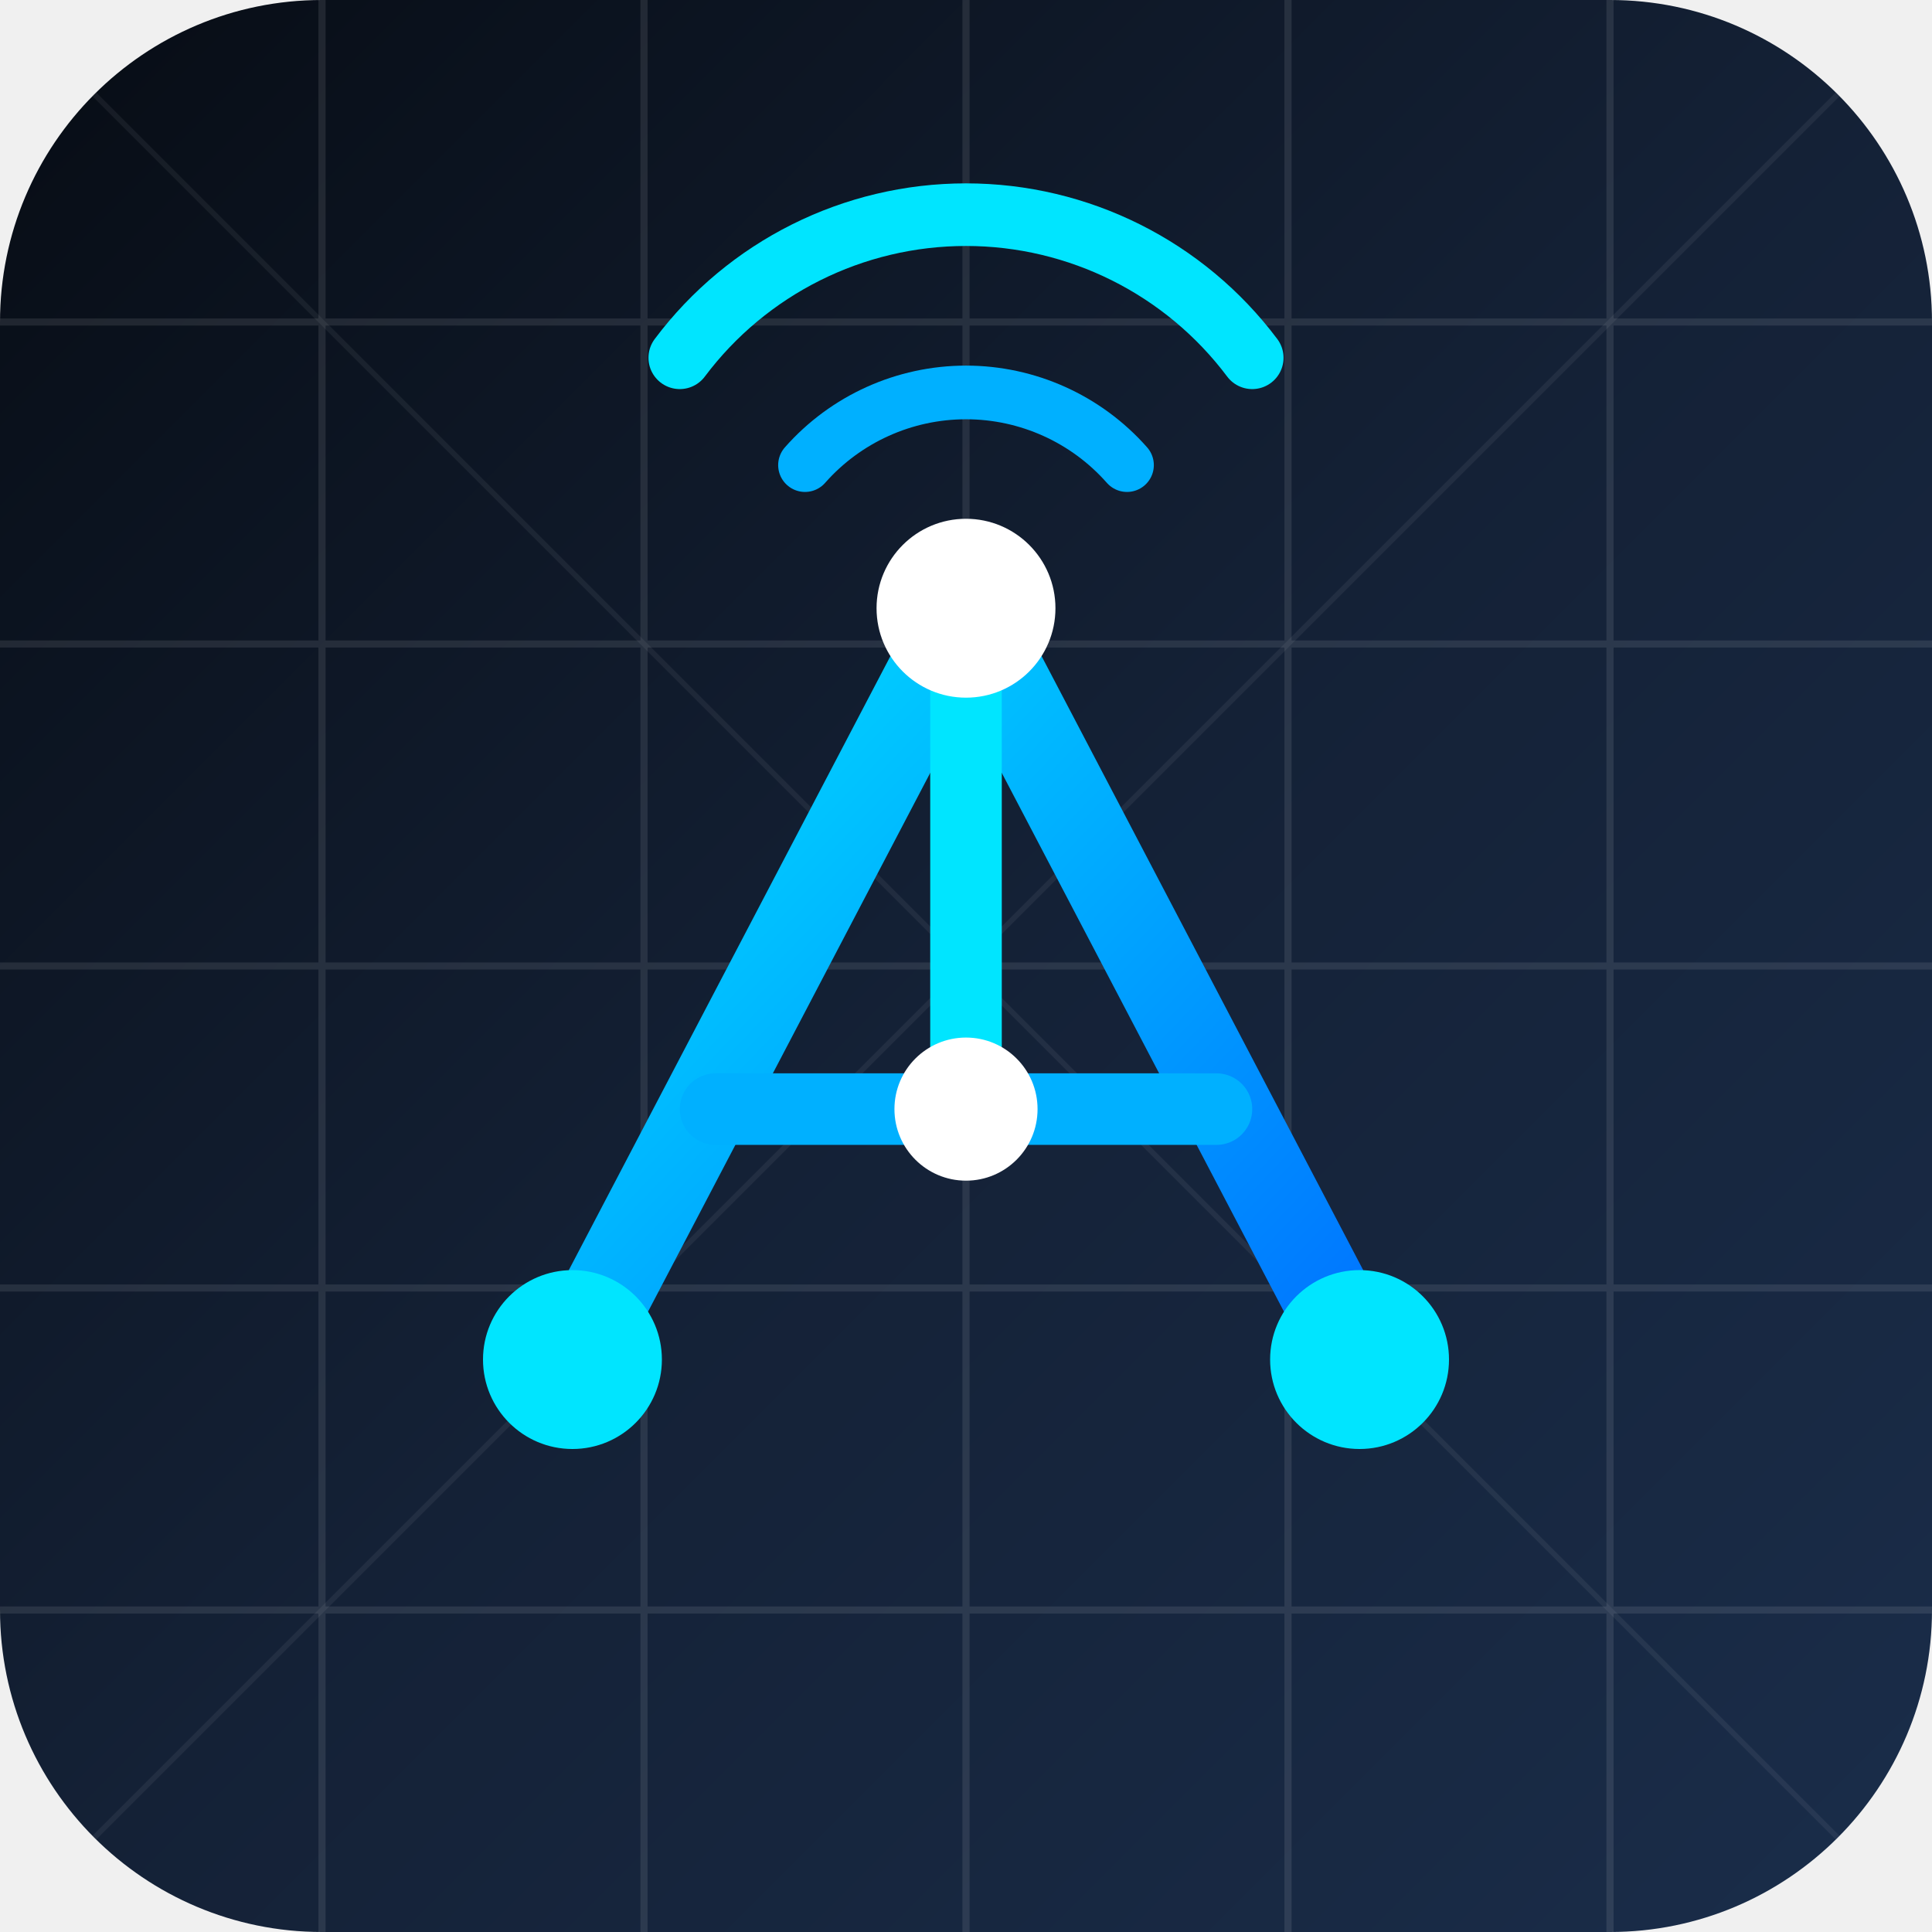
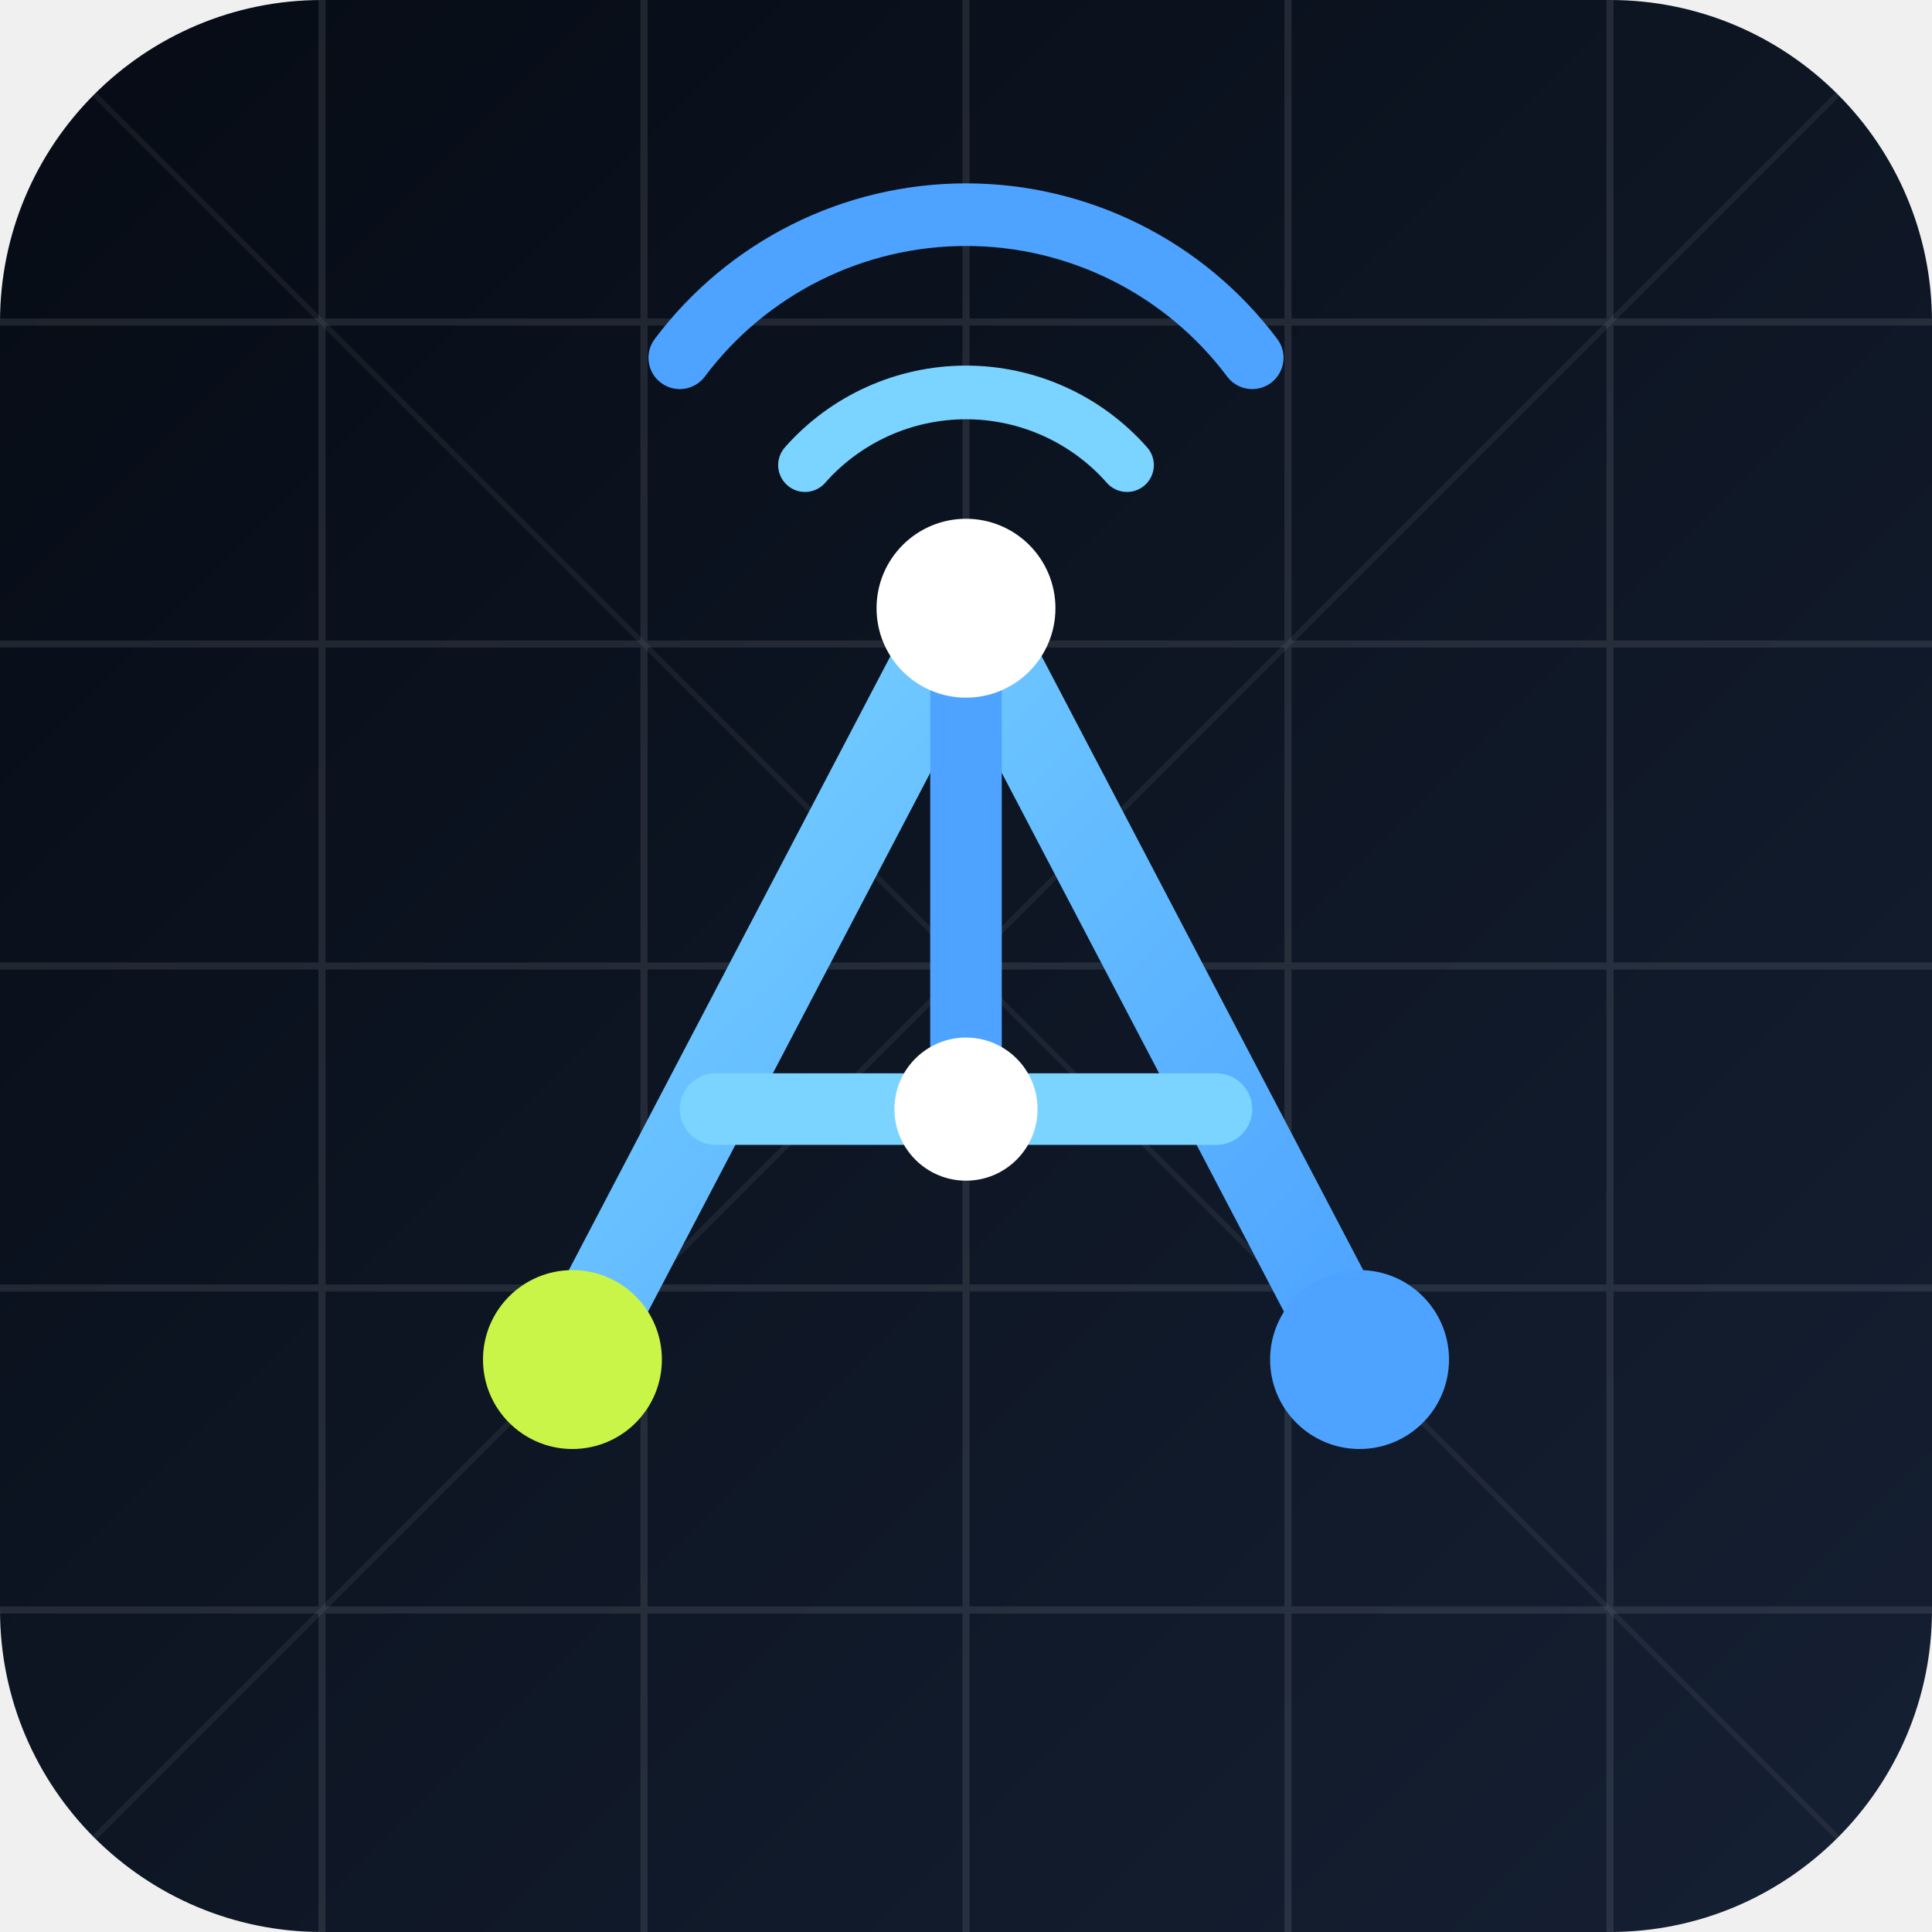
<svg xmlns="http://www.w3.org/2000/svg" viewBox="0 0 108 108" role="img" aria-labelledby="title">
  <defs>
    <linearGradient id="brandBg" x1="0" y1="0" x2="108" y2="108" gradientUnits="userSpaceOnUse">
-       <stop offset="0" stop-color="#070C14" />
-       <stop offset="0.5" stop-color="#142136" />
-       <stop offset="1" stop-color="#1A2D4A" />
+       <stop offset="0" stop-color="#060B14" />
+       <stop offset="0.5" stop-color="#0E1624" />
+       <stop offset="1" stop-color="#152033" />
    </linearGradient>
    <linearGradient id="brandPeak" x1="32" y1="34" x2="76" y2="76" gradientUnits="userSpaceOnUse">
-       <stop offset="0" stop-color="#00E5FF" />
-       <stop offset="1" stop-color="#0072FF" />
+       <stop offset="0" stop-color="#7AD4FF" />
+       <stop offset="1" stop-color="#4DA3FF" />
    </linearGradient>
    <clipPath id="brandClip">
      <rect width="108" height="108" rx="18" />
    </clipPath>
  </defs>
  <g clip-path="url(#brandClip)">
    <rect width="108" height="108" rx="18" fill="url(#brandBg)" />
    <path d="M18 0v108M36 0v108M54 0v108M72 0v108M90 0v108M0 18h108M0 36h108M0 54h108M0 72h108M0 90h108" fill="none" stroke="#FFFFFF" stroke-opacity="0.095" stroke-width="0.4" />
    <path d="M0 0l108 108M108 0L0 108" fill="none" stroke="#FFFFFF" stroke-opacity="0.06" stroke-width="0.3" />
  </g>
-   <path d="M38 20A20 20 0 0 1 70 20" fill="none" stroke="#00E5FF" stroke-width="3.5" stroke-linecap="round" />
-   <path d="M45 26A12 12 0 0 1 63 26" fill="none" stroke="#00B0FF" stroke-width="3" stroke-linecap="round" />
+   <path d="M38 20A20 20 0 0 1 70 20" fill="none" stroke="#4DA3FF" stroke-width="3.5" stroke-linecap="round" />
+   <path d="M45 26A12 12 0 0 1 63 26" fill="none" stroke="#7AD4FF" stroke-width="3" stroke-linecap="round" />
  <path d="M32 76L54 34L76 76" fill="none" stroke="url(#brandPeak)" stroke-width="5" stroke-linecap="round" stroke-linejoin="round" />
-   <path d="M40 62H68" fill="none" stroke="#00B0FF" stroke-width="4" stroke-linecap="round" />
-   <path d="M54 34V62" fill="none" stroke="#00E5FF" stroke-width="4" stroke-linecap="round" />
+   <path d="M40 62H68" fill="none" stroke="#7AD4FF" stroke-width="4" stroke-linecap="round" />
+   <path d="M54 34V62" fill="none" stroke="#4DA3FF" stroke-width="4" stroke-linecap="round" />
  <circle cx="54" cy="34" r="5" fill="#FFFFFF" />
-   <circle cx="32" cy="76" r="5" fill="#00E5FF" />
-   <circle cx="76" cy="76" r="5" fill="#00E5FF" />
+   <circle cx="32" cy="76" r="5" fill="#C8F547" />
+   <circle cx="76" cy="76" r="5" fill="#4DA3FF" />
  <circle cx="54" cy="62" r="4" fill="#FFFFFF" />
</svg>
